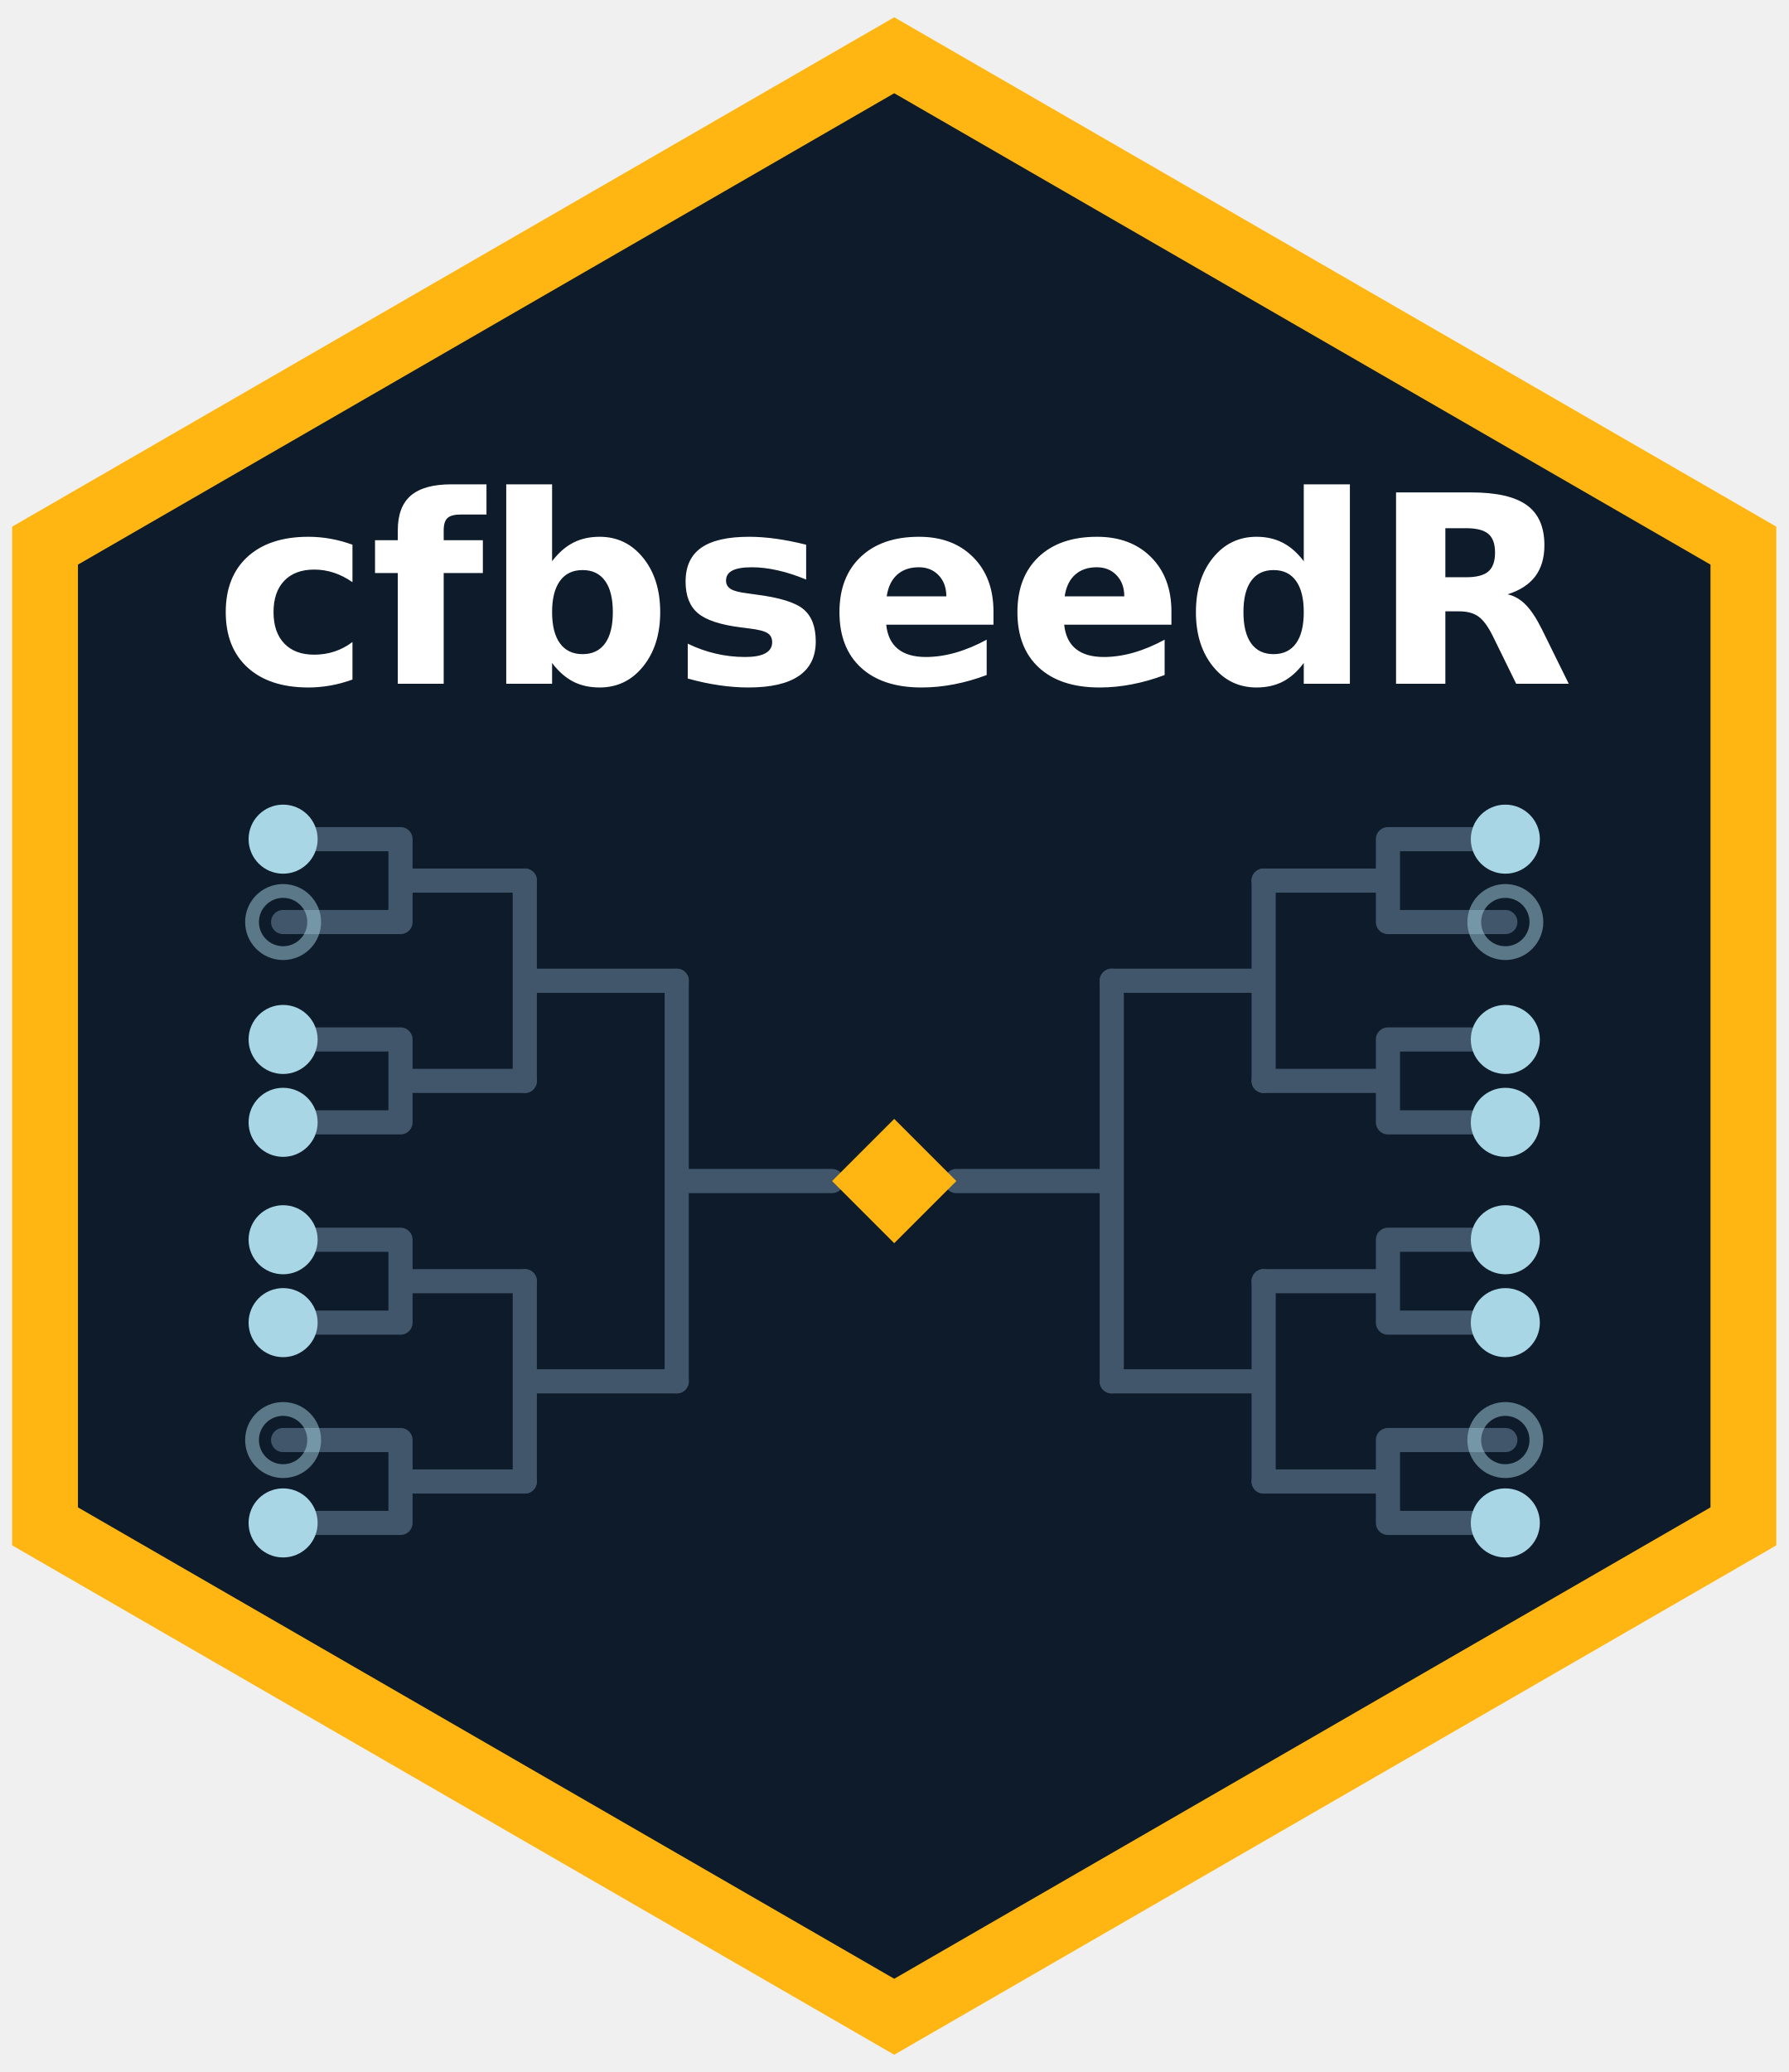
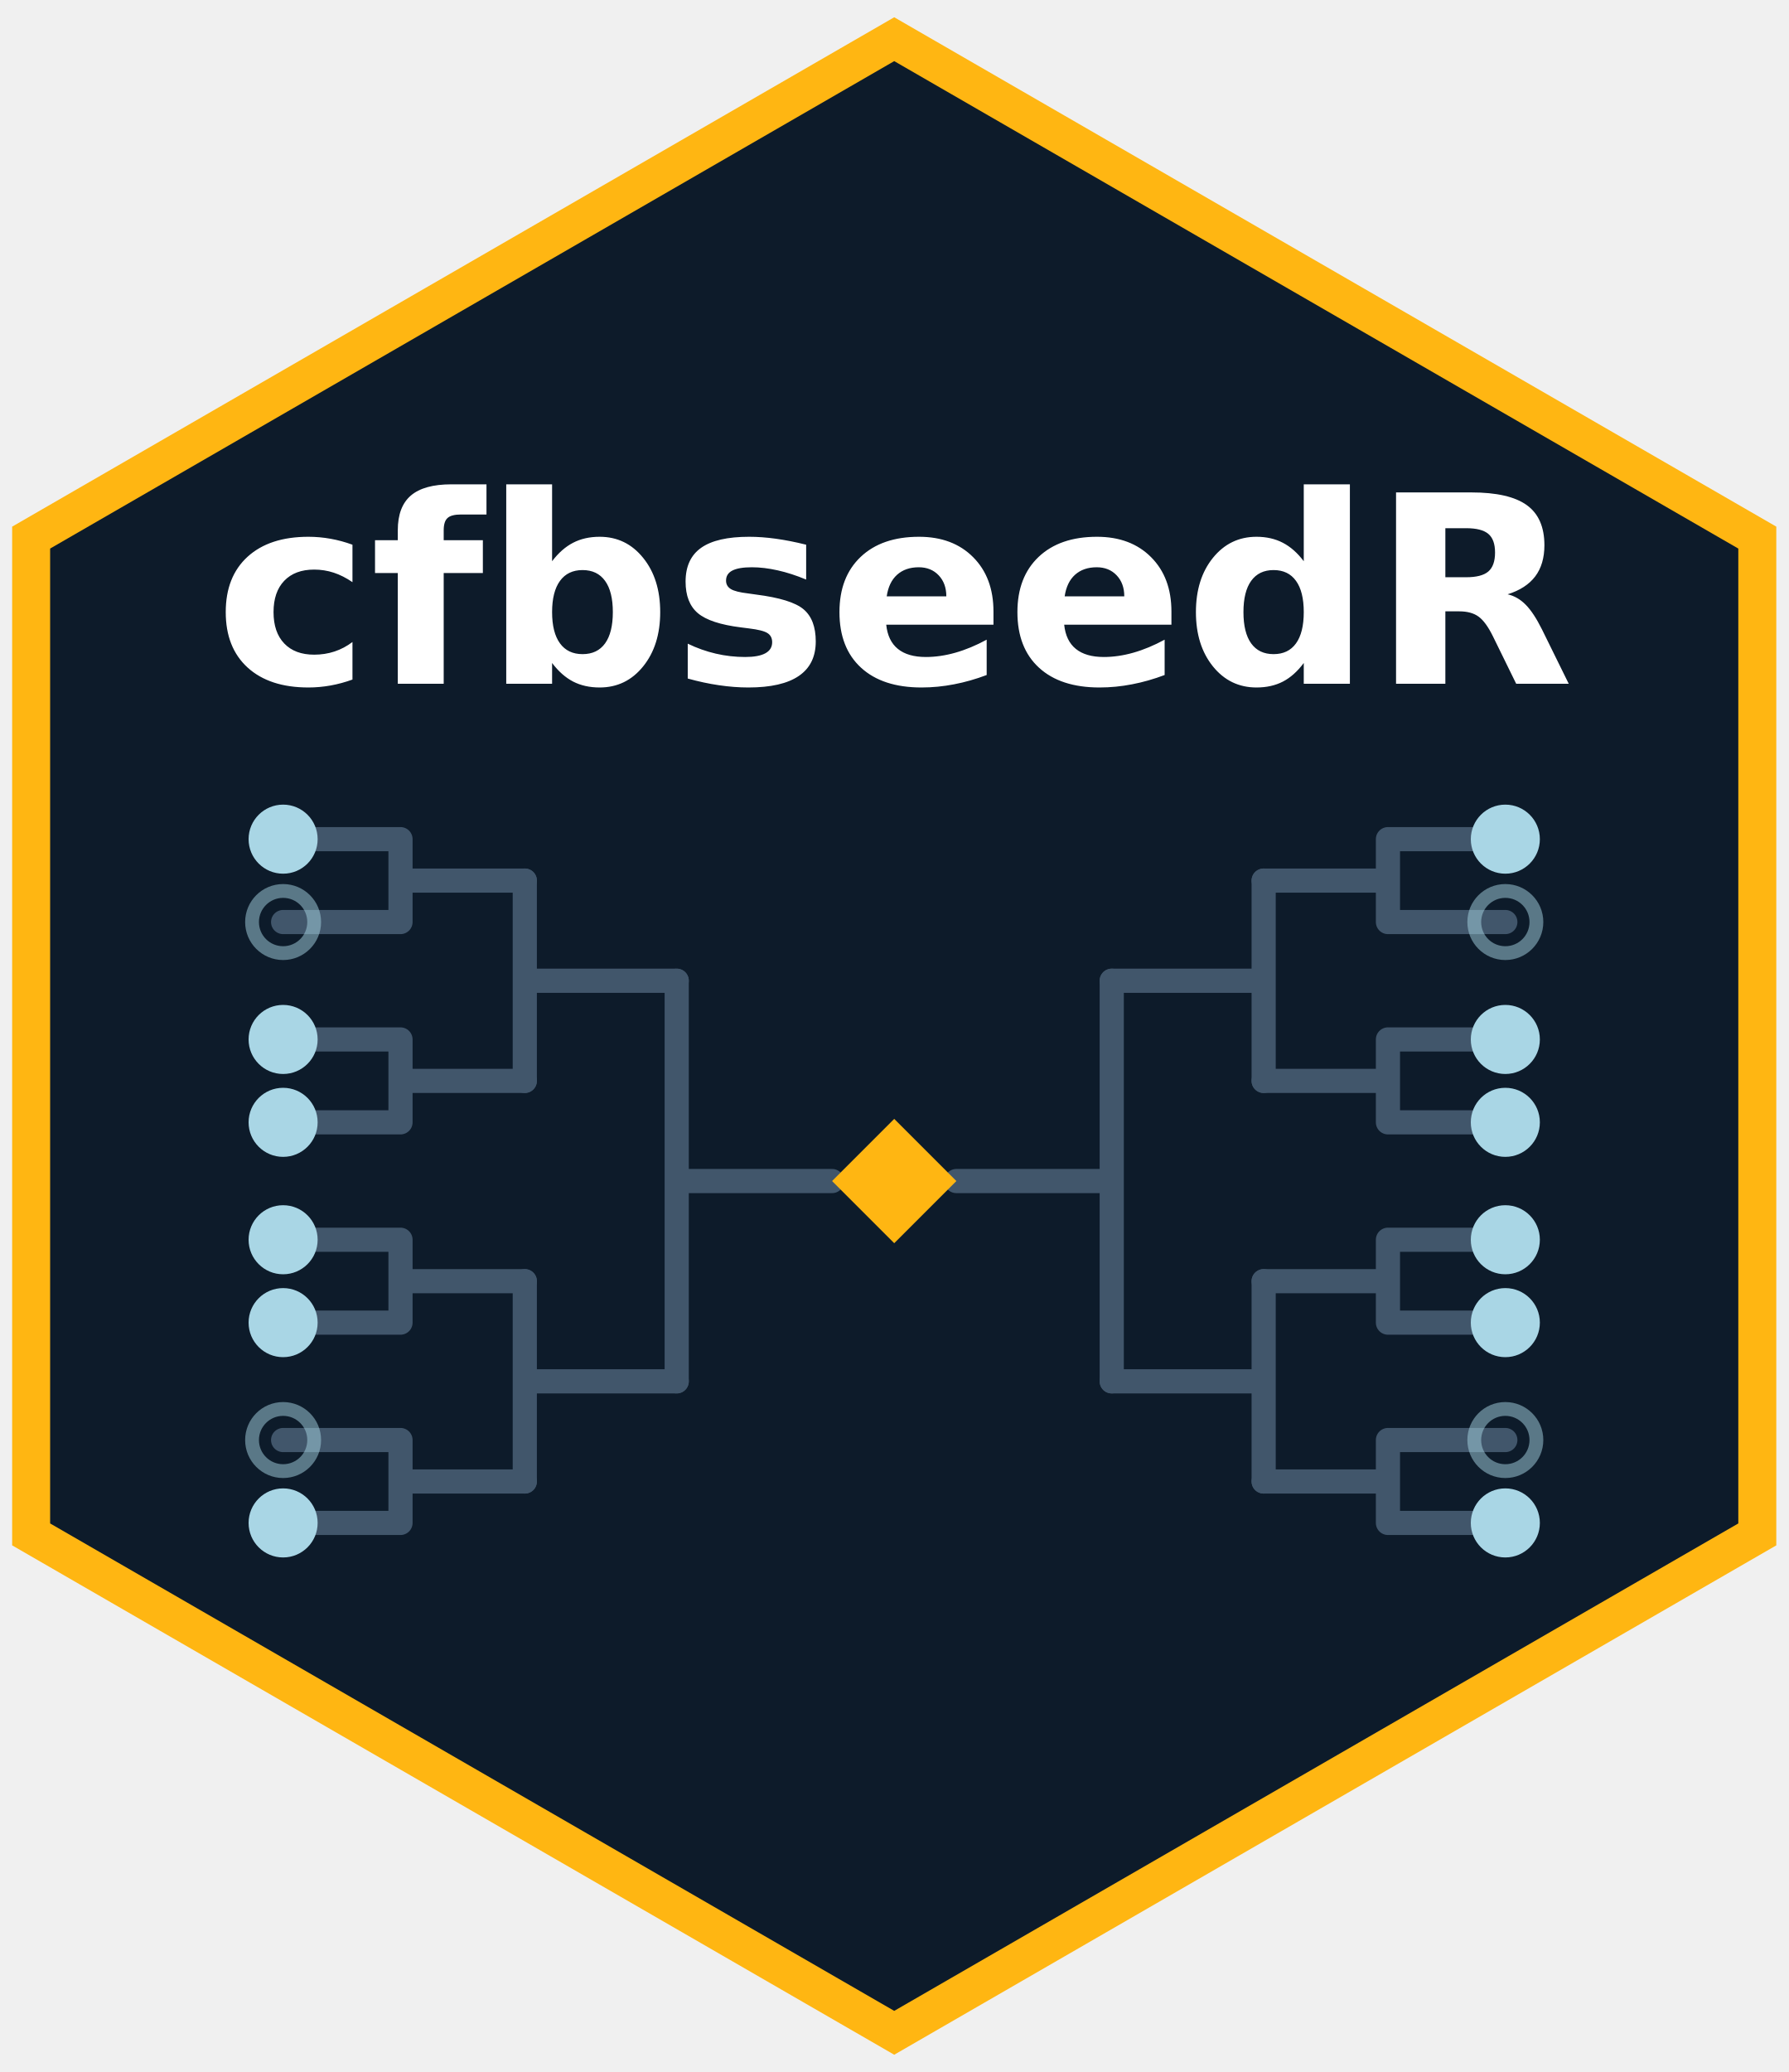
<svg xmlns="http://www.w3.org/2000/svg" width="518" height="600" viewBox="0 0 518 600">
  <defs>
    <clipPath id="hexclip">
-       <polygon points="259,29 493.69,164.5 493.69,435.5 259,571 24.31,435.5 24.31,164.5" />
+       <polygon points="259,20 501.49,159 501.49,441 259,580 16.51,441 16.51,159" />
    </clipPath>
  </defs>
  <polygon points="259,5 514.48,152.5 514.48,447.5 259,595 3.52,447.5 3.52,152.5" fill="#FFB612" />
-   <polygon points="259,27 495.42,163.5 495.42,436.5 259,573 22.58,436.5 22.58,163.5" fill="#0D1B2A" />
+   <polygon points="259,17.7 503.48,158.85 503.48,441.15 259,582.3 14.52,441.15 14.52,158.85" fill="#0D1B2A" />
  <g clip-path="url(#hexclip)">
    <text x="259" y="198" font-family="'DejaVu Sans','Segoe UI',Verdana,sans-serif" font-size="76" font-weight="600" fill="#FFFFFF" text-anchor="middle">cfbseedR</text>
    <g stroke="#41566B" stroke-width="7" fill="none" stroke-linecap="round" stroke-linejoin="round">
      <path d="M82,243 H116 V267 H82 M116,255 H152" />
      <path d="M82,301 H116 V325 H82 M116,313 H152" />
      <path d="M82,359 H116 V383 H82 M116,371 H152" />
      <path d="M82,417 H116 V441 H82 M116,429 H152" />
      <path d="M152,255 V313 M152,284 H196" />
      <path d="M152,371 V429 M152,400 H196" />
      <path d="M196,284 V400 M196,342 H241" />
      <path d="M436,243 H402 V267 H436 M402,255 H366" />
      <path d="M436,301 H402 V325 H436 M402,313 H366" />
      <path d="M436,359 H402 V383 H436 M402,371 H366" />
      <path d="M436,417 H402 V441 H436 M402,429 H366" />
      <path d="M366,255 V313 M366,284 H322" />
      <path d="M366,371 V429 M366,400 H322" />
      <path d="M322,284 V400 M322,342 H277" />
    </g>
    <g fill="#A9D6E5">
      <circle cx="82" cy="243" r="10" />
      <circle cx="82" cy="301" r="10" />
      <circle cx="82" cy="325" r="10" />
      <circle cx="82" cy="359" r="10" />
      <circle cx="82" cy="383" r="10" />
      <circle cx="82" cy="441" r="10" />
      <circle cx="436" cy="243" r="10" />
      <circle cx="436" cy="301" r="10" />
      <circle cx="436" cy="325" r="10" />
      <circle cx="436" cy="359" r="10" />
      <circle cx="436" cy="383" r="10" />
      <circle cx="436" cy="441" r="10" />
    </g>
    <g fill="none" stroke="#A9D6E5" stroke-width="4" stroke-opacity="0.5">
      <circle cx="82" cy="267" r="9" />
      <circle cx="82" cy="417" r="9" />
      <circle cx="436" cy="267" r="9" />
      <circle cx="436" cy="417" r="9" />
    </g>
    <polygon points="259,324 277,342 259,360 241,342" fill="#FFB612" />
  </g>
</svg>
